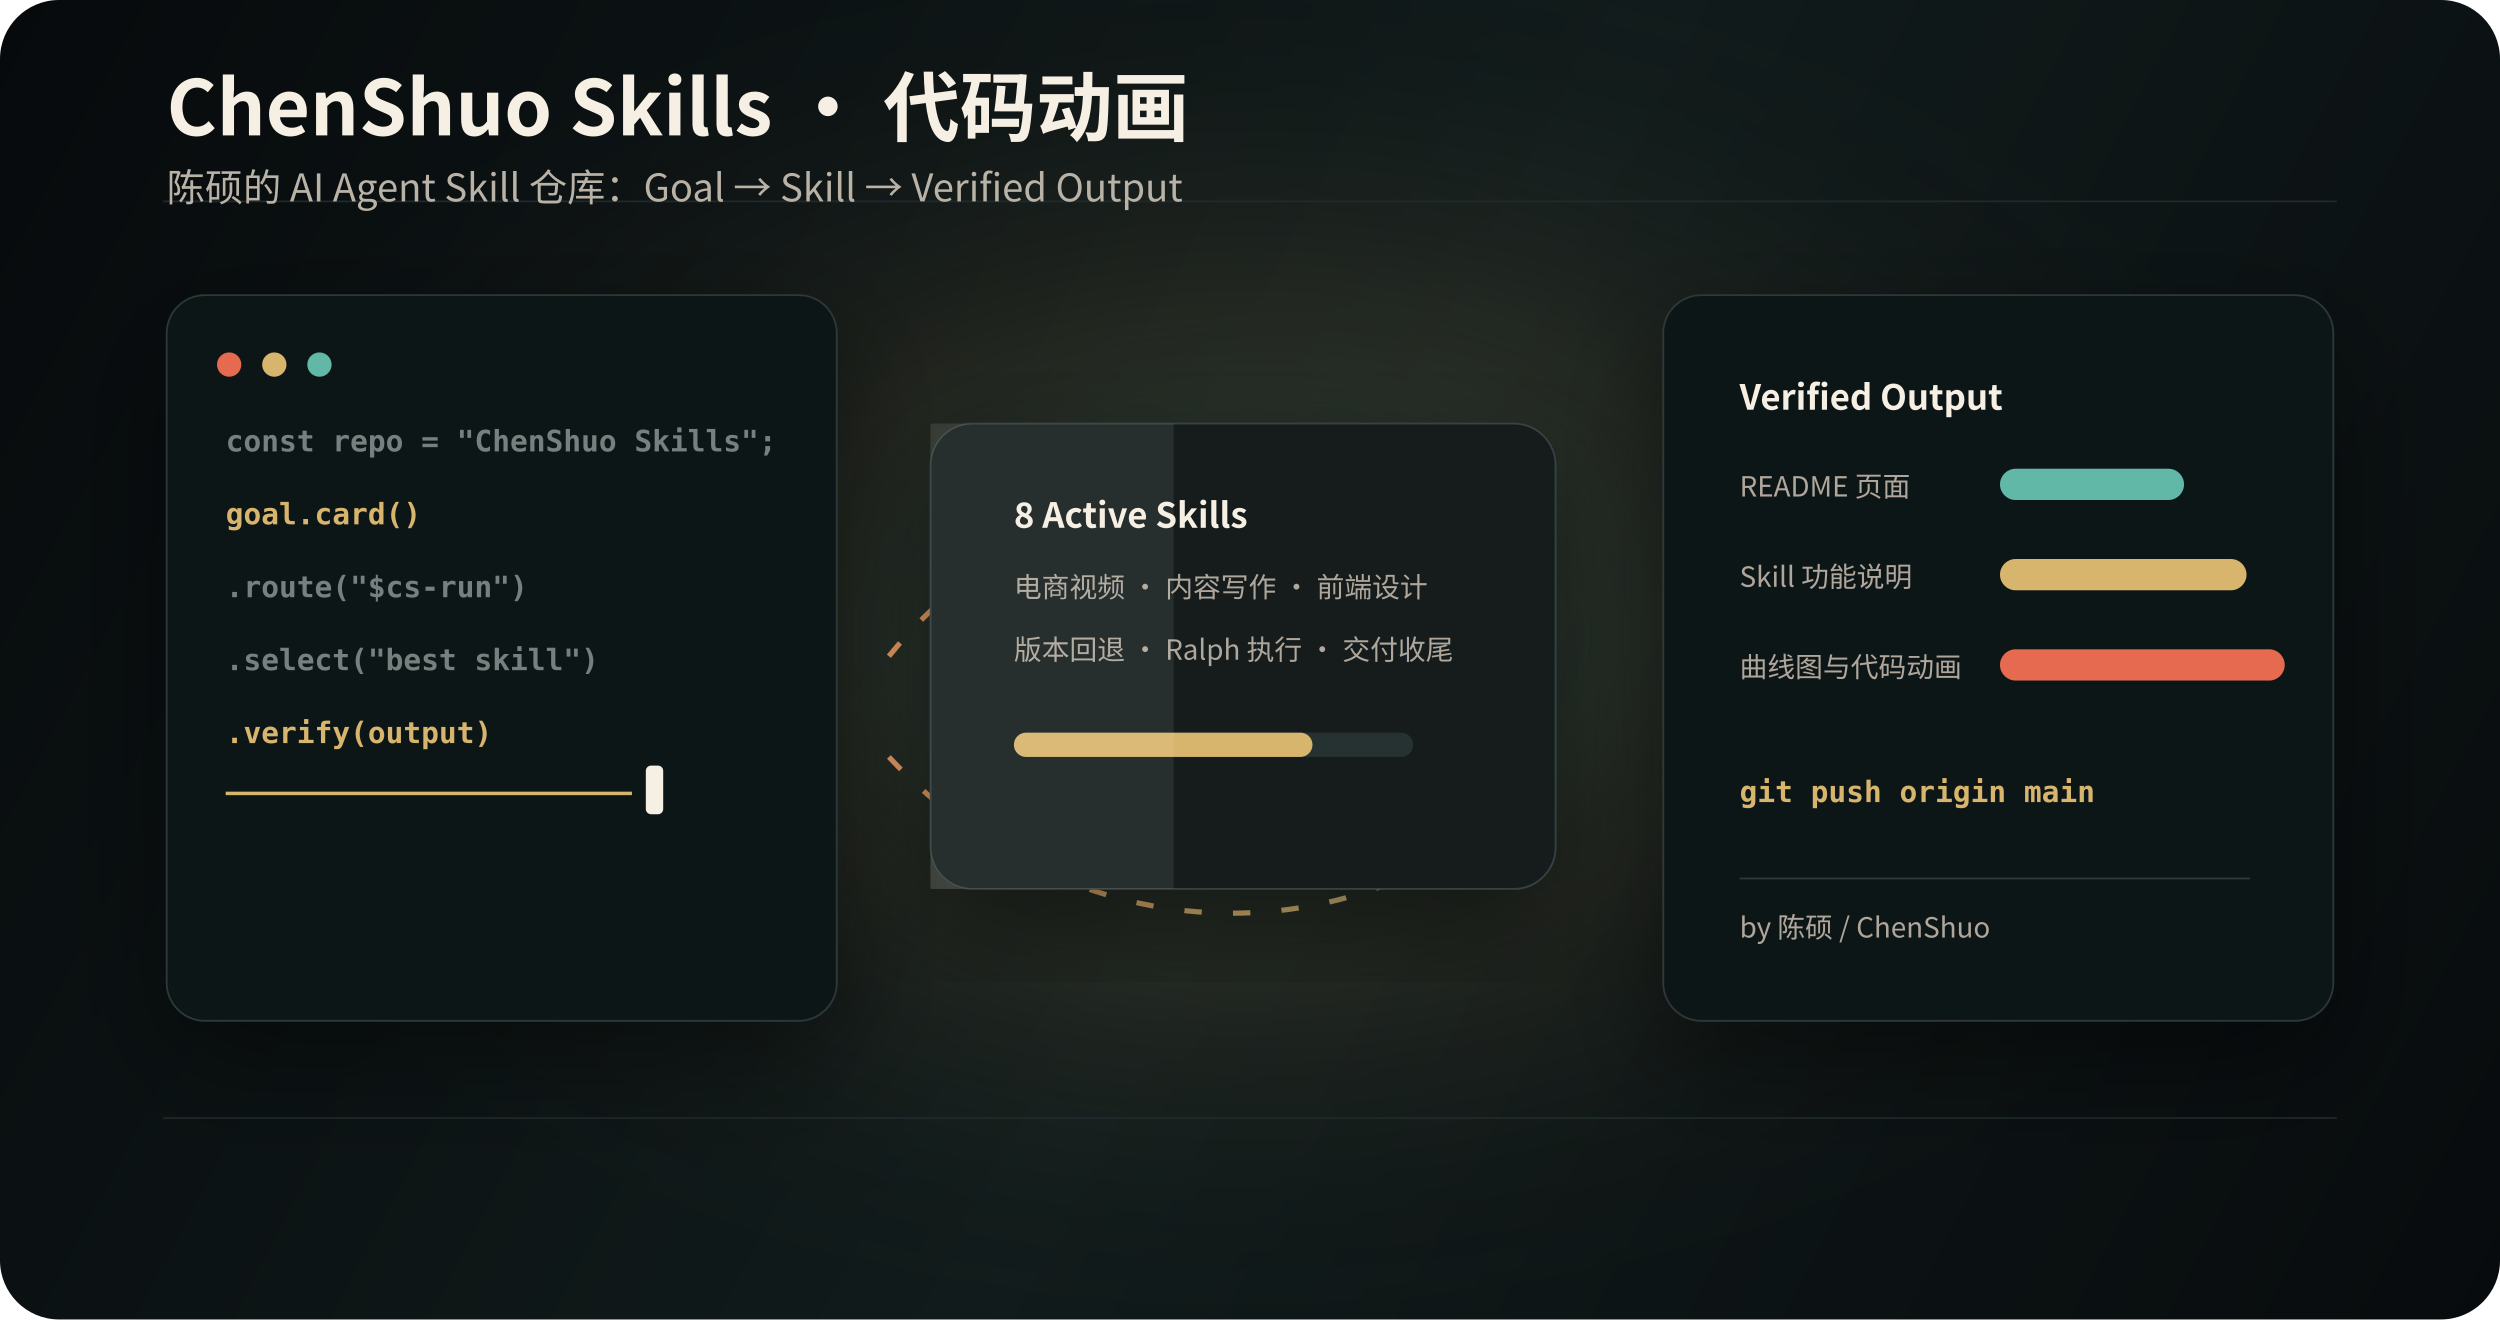
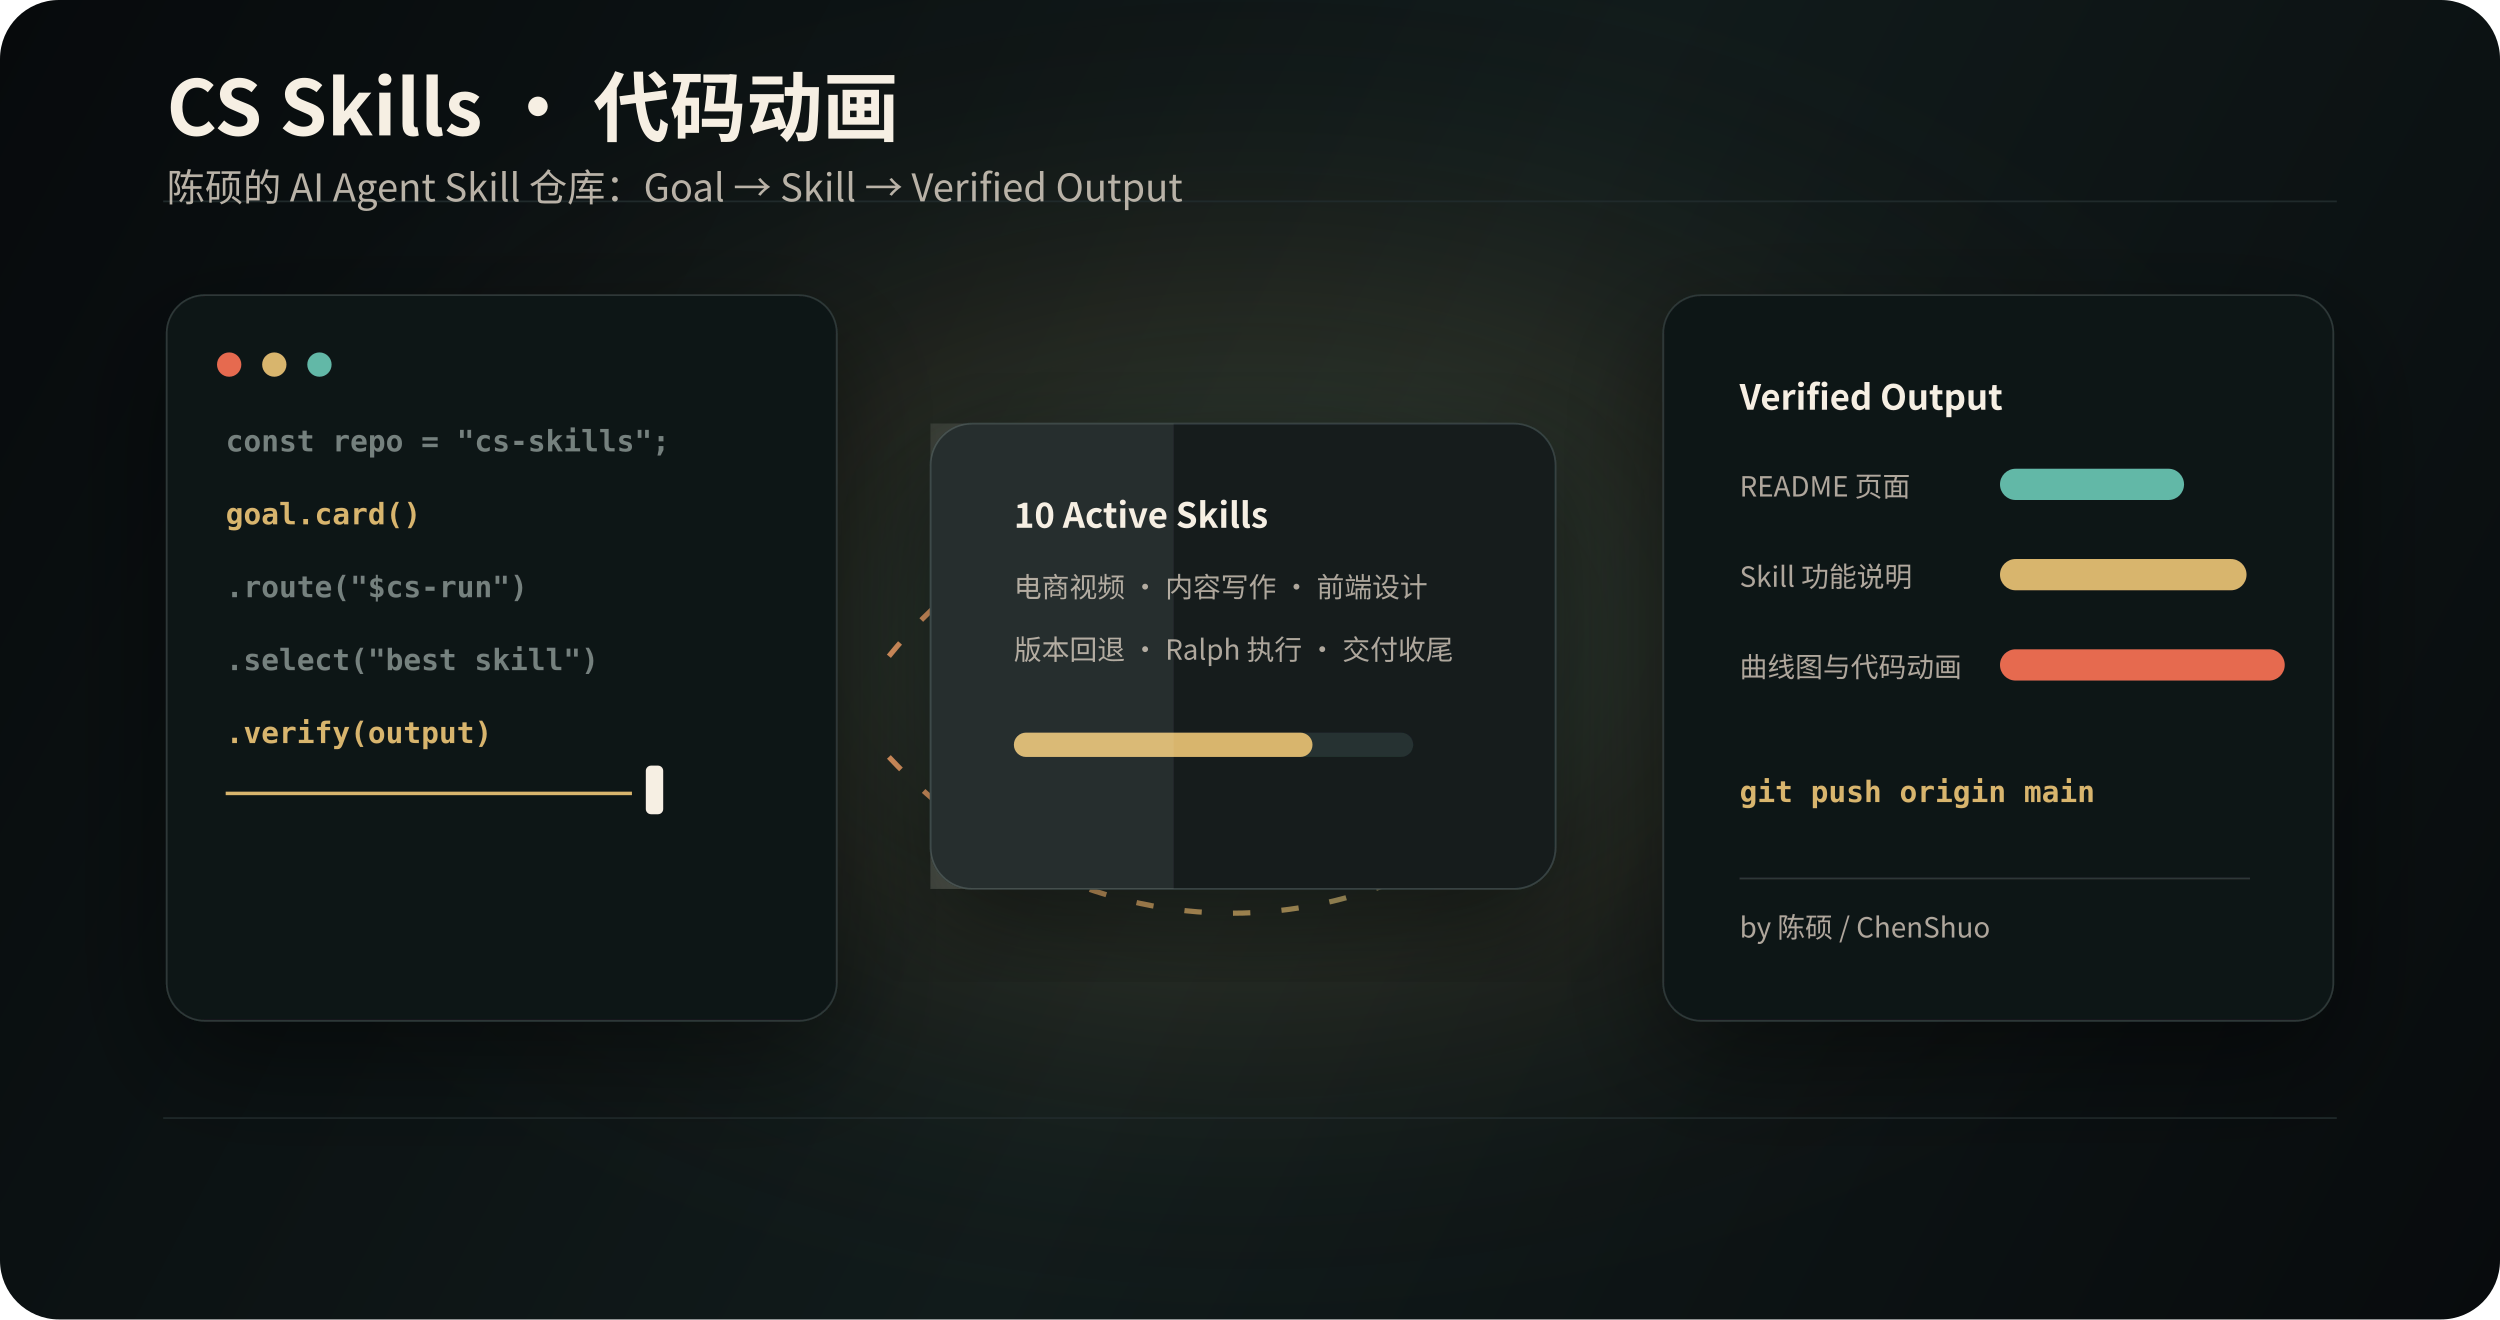
<svg xmlns="http://www.w3.org/2000/svg" width="1440" height="760" viewBox="0 0 1440 760" fill="none" role="img" aria-labelledby="title desc">
  <defs>
    <linearGradient id="bg" x1="0" y1="0" x2="1440" y2="760" gradientUnits="userSpaceOnUse">
      <stop stop-color="#070A0C" />
      <stop offset="0.52" stop-color="#111B1B" />
      <stop offset="1" stop-color="#080B0D" />
    </linearGradient>
    <radialGradient id="glow" cx="0" cy="0" r="1" gradientUnits="userSpaceOnUse" gradientTransform="translate(720 366) rotate(90) scale(420 680)">
      <stop stop-color="#62B8A7" stop-opacity="0.24" />
      <stop offset="0.46" stop-color="#D8B56D" stop-opacity="0.09" />
      <stop offset="1" stop-color="#070A0C" stop-opacity="0" />
    </radialGradient>
    <linearGradient id="stroke" x1="230" y1="380" x2="1220" y2="380" gradientUnits="userSpaceOnUse">
      <stop stop-color="#E66B50" />
      <stop offset="0.5" stop-color="#D8B56D" />
      <stop offset="1" stop-color="#62B8A7" />
    </linearGradient>
    <filter id="shadow" x="-20%" y="-20%" width="140%" height="140%">
      <feDropShadow dx="0" dy="24" stdDeviation="32" flood-color="#000000" flood-opacity="0.45" />
    </filter>
    <style>
      .title { font: 900 44px "Microsoft YaHei", "PingFang SC", "Noto Sans CJK SC", Arial, sans-serif; fill: #F6EFE3; }
      .subtitle { font: 500 22px "Microsoft YaHei", "PingFang SC", "Noto Sans CJK SC", Arial, sans-serif; fill: #B9B2A7; }
      .card-title { font: 800 20px "Microsoft YaHei", "PingFang SC", "Noto Sans CJK SC", Arial, sans-serif; fill: #F6EFE3; }
      .small { font: 500 16px "Microsoft YaHei", "PingFang SC", "Noto Sans CJK SC", Arial, sans-serif; fill: #AFA79C; }
      .code { font: 600 17px "Cascadia Mono", Consolas, monospace; fill: #D8B56D; }
      .code-dim { font: 600 17px "Cascadia Mono", Consolas, monospace; fill: #75817E; }
      .flow { stroke: url(#stroke); stroke-width: 3; stroke-dasharray: 10 18; animation: dash 2.8s linear infinite; }
      .float-a { animation: floatA 5s ease-in-out infinite; }
      .float-b { animation: floatB 5.8s ease-in-out infinite; }
      .cursor { animation: blink 1s steps(2,end) infinite; }
      .scan { animation: scan 4.8s ease-in-out infinite; }
      @keyframes dash { to { stroke-dashoffset: -84; } }
      @keyframes floatA { 0%,100% { transform: translateY(0); } 50% { transform: translateY(-10px); } }
      @keyframes floatB { 0%,100% { transform: translateY(0); } 50% { transform: translateY(12px); } }
      @keyframes blink { 0%,50% { opacity: 1; } 51%,100% { opacity: .12; } }
      @keyframes scan { 0%,100% { transform: translateX(-360px); opacity: 0; } 18%,72% { opacity: .5; } 100% { transform: translateX(1090px); opacity: 0; } }
    </style>
  </defs>
  <rect width="1440" height="760" rx="34" fill="url(#bg)" />
  <rect width="1440" height="760" rx="34" fill="url(#glow)" />
  <path d="M94 116H1346" stroke="#202A2B" />
  <path d="M94 644H1346" stroke="#202A2B" />
-   <text x="96" y="78" class="title">ChenShuo Skills · 代码动画</text>
+   <text x="96" y="78" class="title">CS Skills · 代码动画</text>
  <text x="96" y="116" class="subtitle">陈硕的 AI Agent Skill 仓库：Goal → Skill → Verified Output</text>
  <g filter="url(#shadow)" class="float-a">
    <rect x="96" y="170" width="386" height="418" rx="22" fill="#111719" stroke="#2D3837" />
    <circle cx="132" cy="210" r="7" fill="#E66B50" />
    <circle cx="158" cy="210" r="7" fill="#D8B56D" />
    <circle cx="184" cy="210" r="7" fill="#62B8A7" />
-     <text x="130" y="260" class="code-dim">const repo = "ChenShuo Skills";</text>
+     <text x="130" y="260" class="code-dim">const repo = "cs-skills";</text>
    <text x="130" y="302" class="code">goal.card()</text>
    <text x="130" y="344" class="code-dim">  .route("$cs-run")</text>
    <text x="130" y="386" class="code-dim">  .select("best skill")</text>
    <text x="130" y="428" class="code">  .verify(output)</text>
    <rect x="130" y="456" width="234" height="2" fill="#D8B56D" />
    <rect class="cursor" x="372" y="441" width="10" height="28" rx="3" fill="#F6EFE3" />
  </g>
  <path class="flow" d="M512 378 C612 254 786 254 888 378" />
  <path class="flow" d="M512 436 C624 556 796 556 904 436" />
  <g filter="url(#shadow)">
    <rect x="536" y="244" width="360" height="268" rx="24" fill="#151D1F" stroke="#374342" />
-     <text x="584" y="304" class="card-title">8 Active Skills</text>
+     <text x="584" y="304" class="card-title">10 Active Skills</text>
    <text x="584" y="344" class="small">电商视频 · 内容写作 · 前端设计</text>
    <text x="584" y="380" class="small">版本回退 · Ralph 执行 · 交付收尾</text>
    <rect x="584" y="422" width="230" height="14" rx="7" fill="#263130" />
    <rect x="584" y="422" width="172" height="14" rx="7" fill="#D8B56D" />
    <rect class="scan" x="536" y="244" width="140" height="268" fill="#F6EFE3" fill-opacity="0.08" />
  </g>
  <g filter="url(#shadow)" class="float-b">
    <rect x="958" y="170" width="386" height="418" rx="22" fill="#111719" stroke="#2D3837" />
    <text x="1002" y="236" class="card-title">Verified Output</text>
    <text x="1002" y="286" class="small">README 页面</text>
    <rect x="1152" y="270" width="106" height="18" rx="9" fill="#62B8A7" />
    <text x="1002" y="338" class="small">Skill 功能说明</text>
    <rect x="1152" y="322" width="142" height="18" rx="9" fill="#D8B56D" />
    <text x="1002" y="390" class="small">曲线图与代码动画</text>
    <rect x="1152" y="374" width="164" height="18" rx="9" fill="#E66B50" />
    <text x="1002" y="462" class="code">git push origin main</text>
    <path d="M1002 506H1296" stroke="#2D3837" />
    <text x="1002" y="540" class="small">by 陈硕 / ChenShuo</text>
  </g>
</svg>
